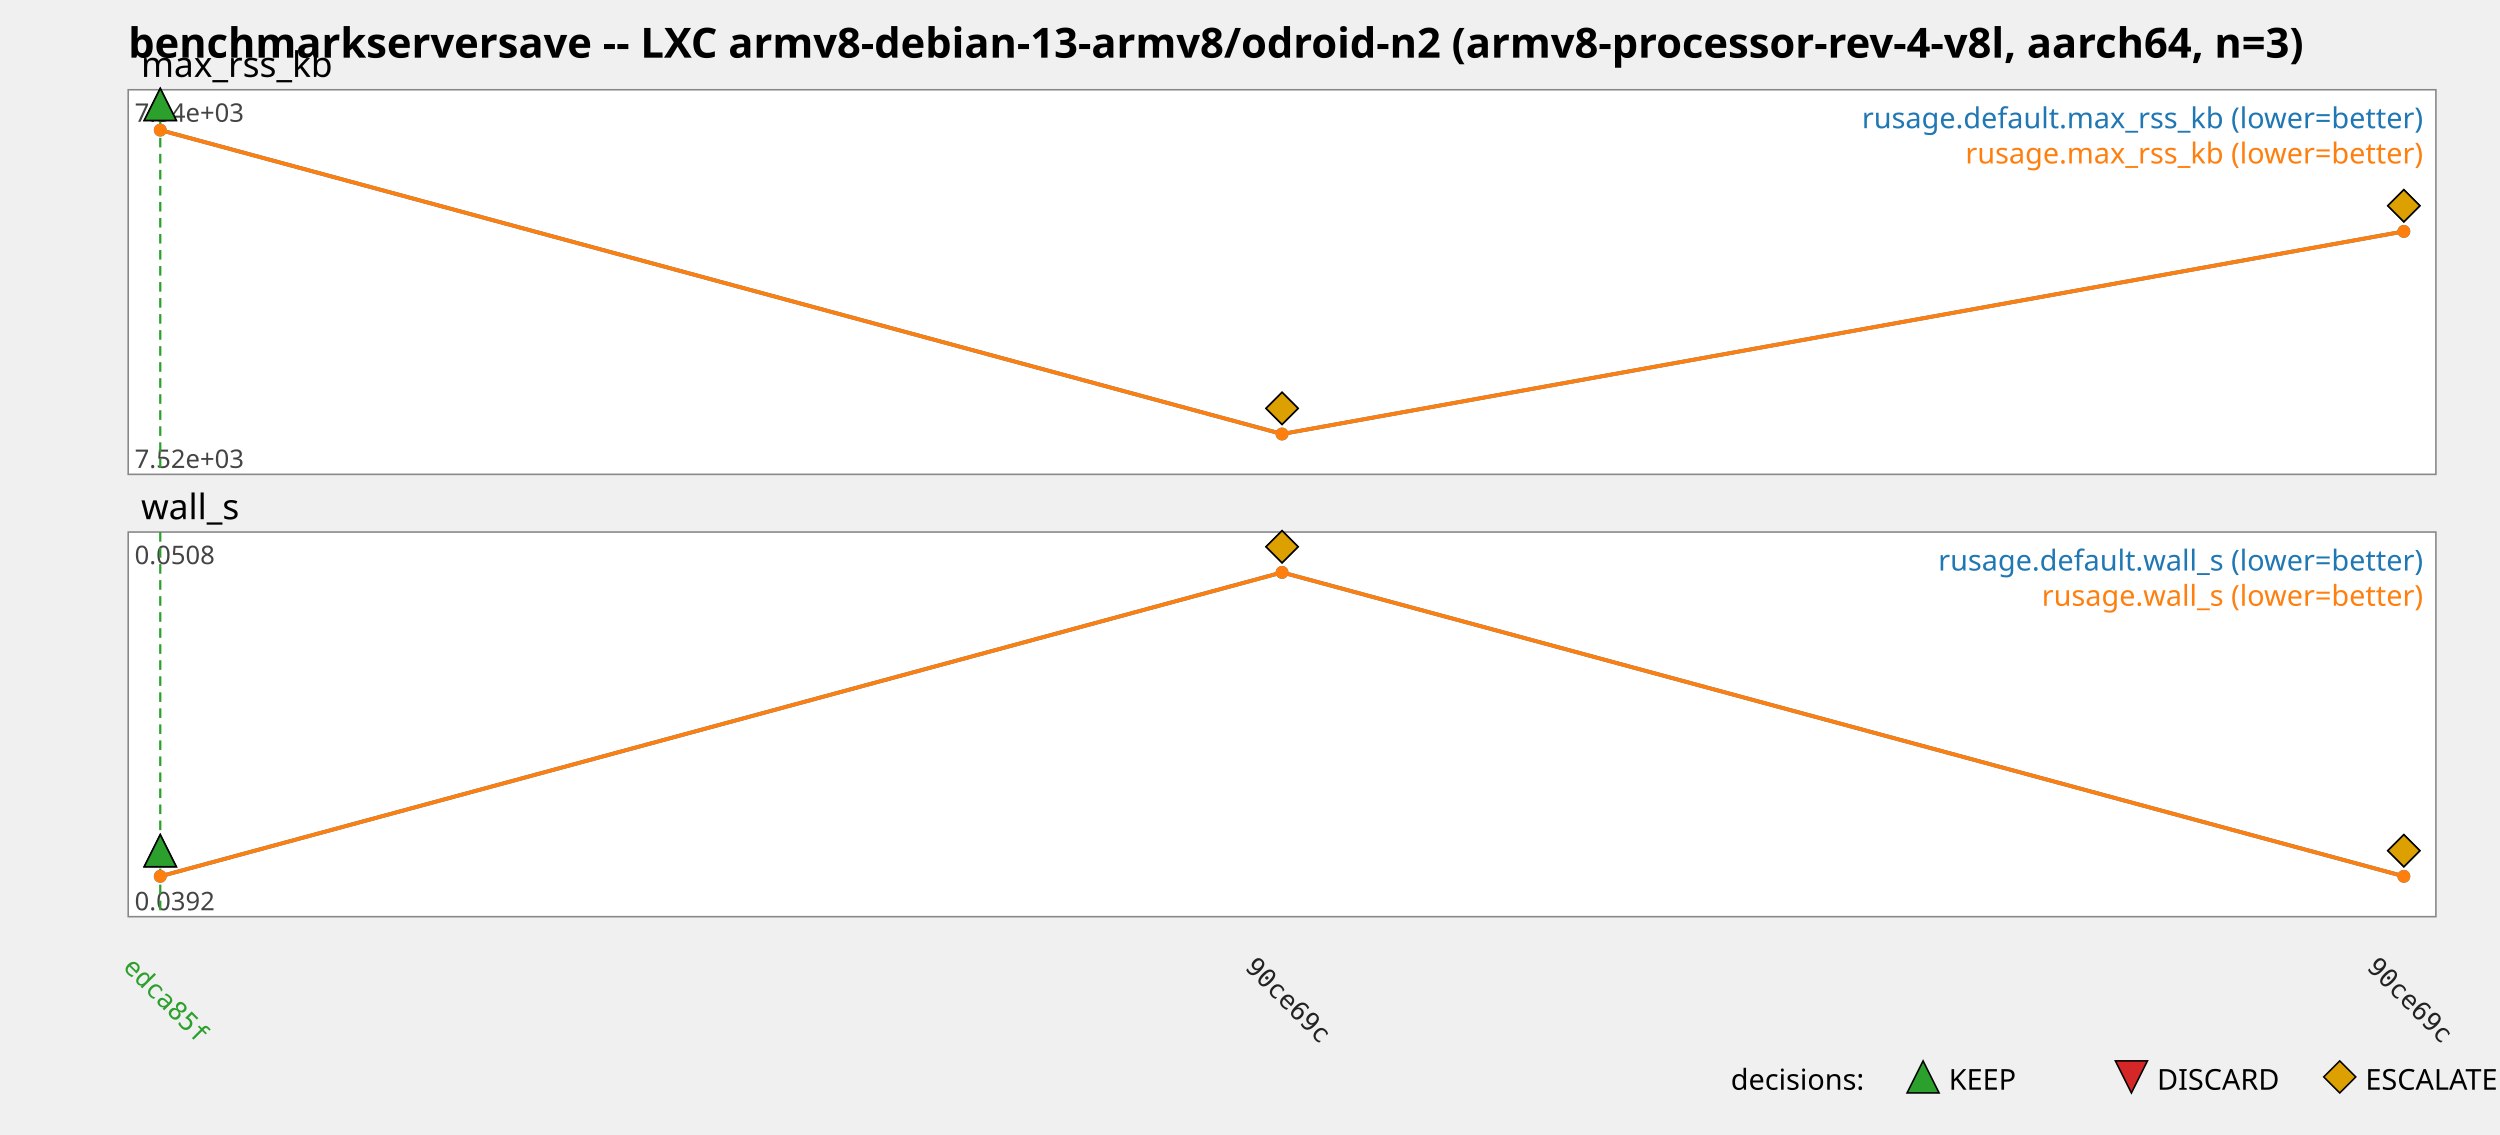
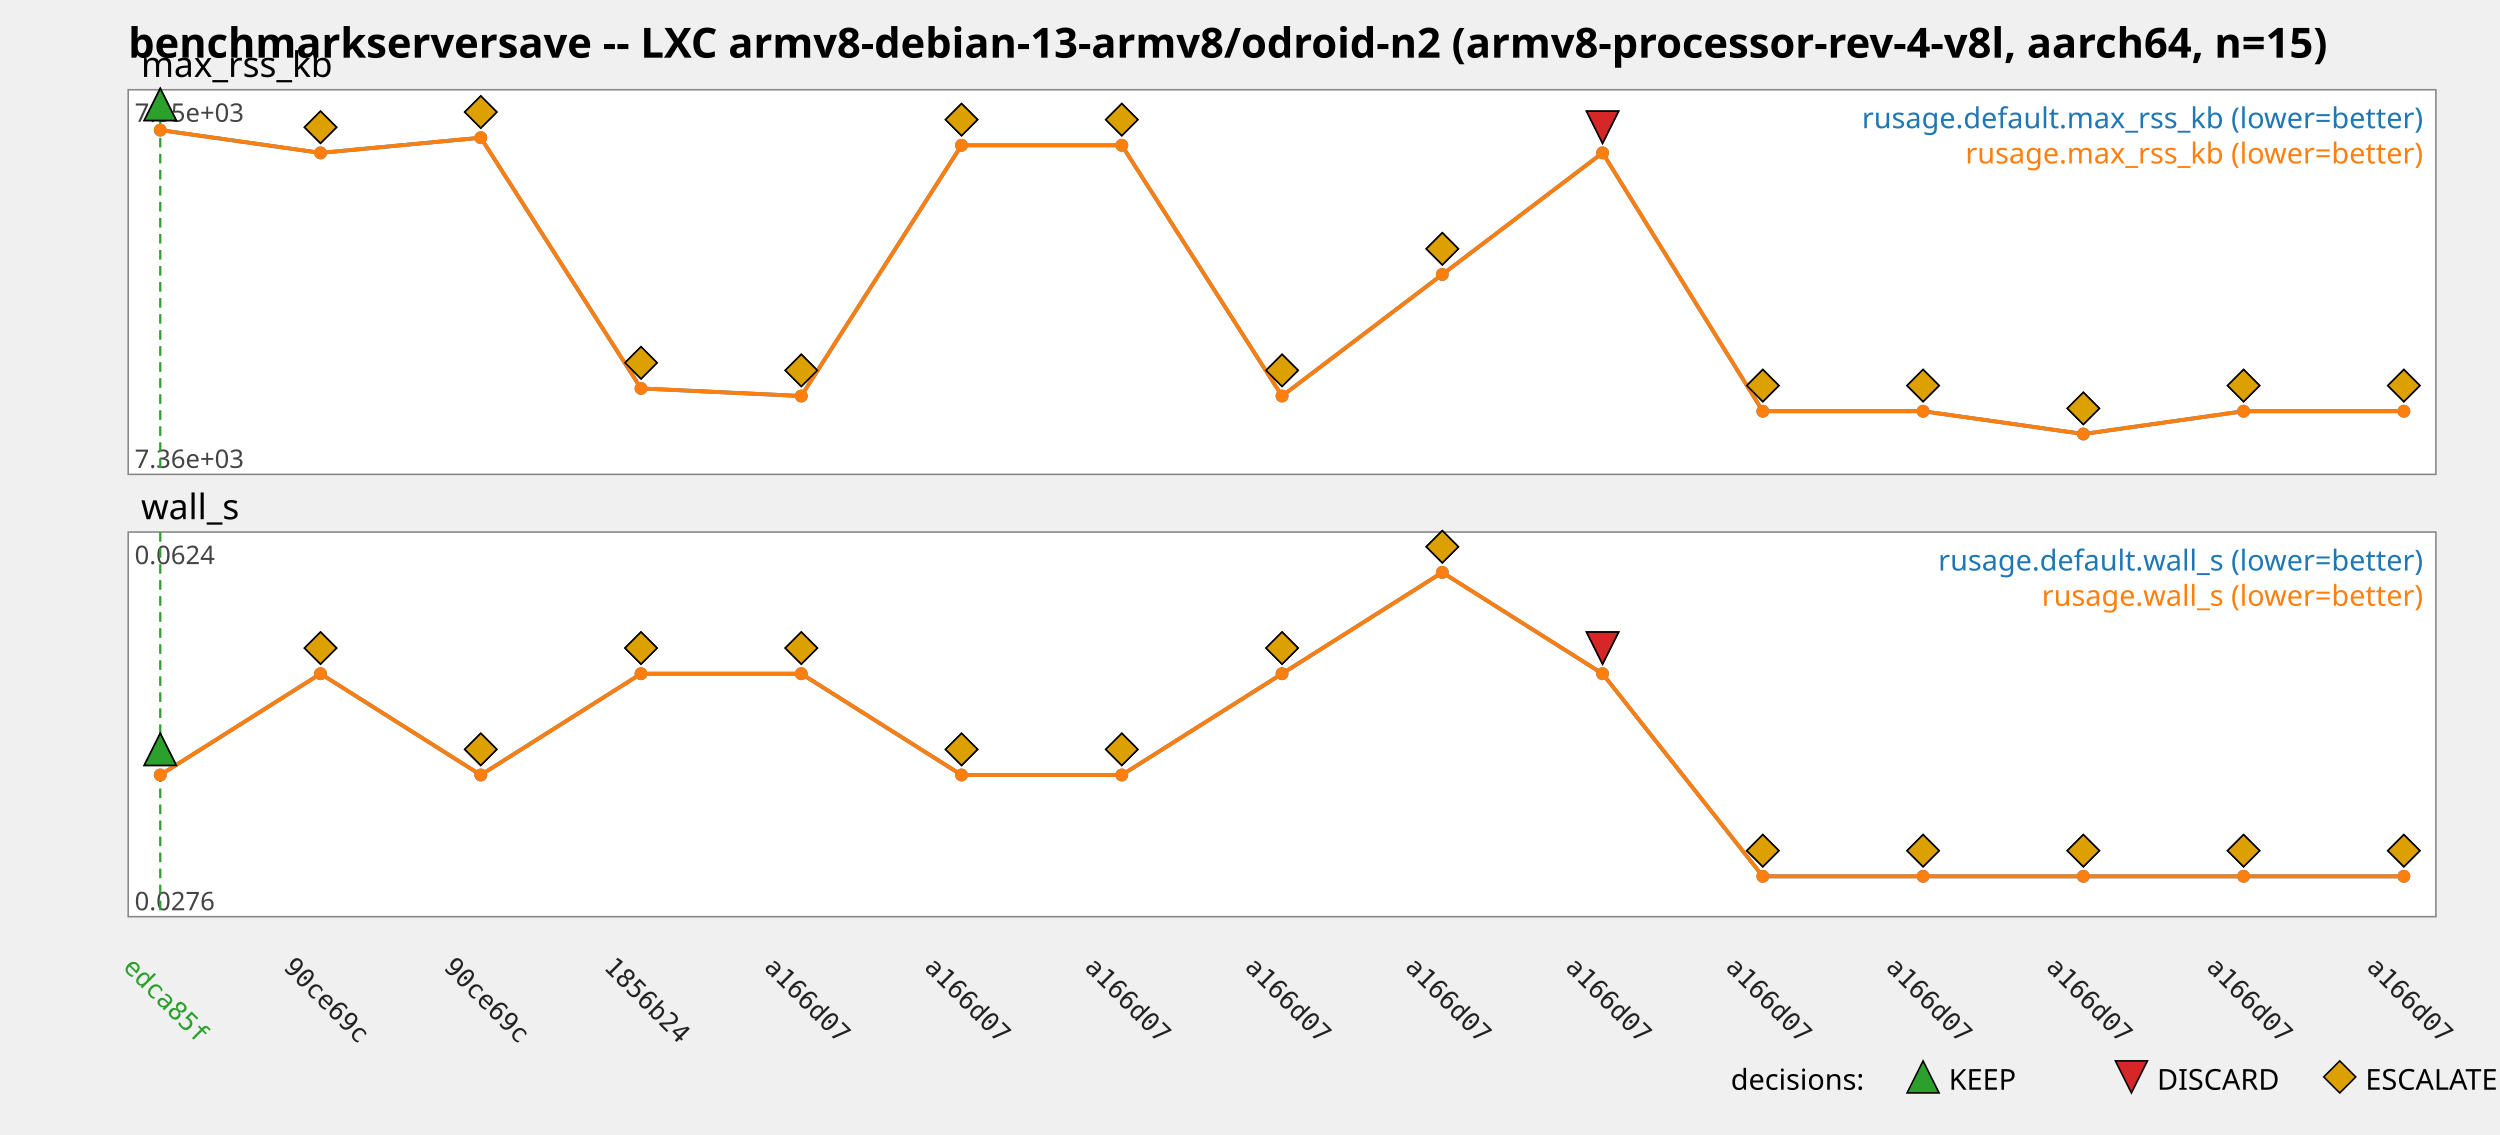
<svg xmlns="http://www.w3.org/2000/svg" version="1.1" width="780" height="354" viewBox="0 0 780 354">
-   <text x="40" y="18" font-size="13" font-family="sans-serif" font-weight="bold">benchmarkserversave -- LXC armv8-debian-13-armv8/odroid-n2 (armv8-processor-rev-4-v8l, aarch64, n=3)</text>
+   <text x="40" y="18" font-size="13" font-family="sans-serif" font-weight="bold">benchmarkserversave -- LXC armv8-debian-13-armv8/odroid-n2 (armv8-processor-rev-4-v8l, aarch64, n=15)</text>
  <g transform="translate(40,28)">
    <rect x="0" y="0" width="720" height="120" fill="white" stroke="#888" stroke-width="0.5" />
    <text x="4" y="-4" font-size="11" font-family="sans-serif">max_rss_kb</text>
-     <text x="2" y="10" font-size="8" fill="#444" font-family="sans-serif">7.54e+03</text>
-     <text x="2" y="118" font-size="8" fill="#444" font-family="sans-serif">7.52e+03</text>
+     <text x="2" y="10" font-size="8" fill="#444" font-family="sans-serif">7.55e+03</text>
+     <text x="2" y="118" font-size="8" fill="#444" font-family="sans-serif">7.36e+03</text>
    <line x1="10.0" y1="0" x2="10.0" y2="120" stroke="#2ca02c" stroke-width="0.7" stroke-dasharray="3,2" />
-     <polyline points="10.0,12.59 360.0,107.41 710.0,44.20" fill="none" stroke="#1f77b4" stroke-width="1.2" />
+     <polyline points="10.0,12.59 60.0,19.70 110.0,14.96 160.0,93.19 210.0,95.56 260.0,17.33 310.0,17.33 360.0,95.56 410.0,57.63 460.0,19.70 510.0,100.30 560.0,100.30 610.0,107.41 660.0,100.30 710.0,100.30" fill="none" stroke="#1f77b4" stroke-width="1.2" />
    <circle cx="10.0" cy="12.59" r="2" fill="#1f77b4" />
    <polygon points="10.0,-0.414 5.0,9.586 15.0,9.586" fill="#2ca02c" stroke="black" stroke-width="0.5" />
-     <circle cx="360.0" cy="107.41" r="2" fill="#1f77b4" />
-     <polygon points="360.0,94.414 365.0,99.414 360.0,104.414 355.0,99.414" fill="#dca100" stroke="black" stroke-width="0.5" />
-     <circle cx="710.0" cy="44.20" r="2" fill="#1f77b4" />
-     <polygon points="710.0,31.195 715.0,36.195 710.0,41.195 705.0,36.195" fill="#dca100" stroke="black" stroke-width="0.5" />
+     <circle cx="60.0" cy="19.70" r="2" fill="#1f77b4" />
+     <polygon points="60.0,6.698 65.0,11.698 60.0,16.698 55.0,11.698" fill="#dca100" stroke="black" stroke-width="0.5" />
+     <circle cx="110.0" cy="14.96" r="2" fill="#1f77b4" />
+     <polygon points="110.0,1.957 115.0,6.957 110.0,11.957 105.0,6.957" fill="#dca100" stroke="black" stroke-width="0.5" />
+     <circle cx="160.0" cy="93.19" r="2" fill="#1f77b4" />
+     <polygon points="160.0,80.19 165.0,85.19 160.0,90.19 155.0,85.19" fill="#dca100" stroke="black" stroke-width="0.5" />
+     <circle cx="210.0" cy="95.56" r="2" fill="#1f77b4" />
+     <polygon points="210.0,82.56 215.0,87.56 210.0,92.56 205.0,87.56" fill="#dca100" stroke="black" stroke-width="0.5" />
+     <circle cx="260.0" cy="17.33" r="2" fill="#1f77b4" />
+     <polygon points="260.0,4.328 265.0,9.328 260.0,14.328 255.0,9.328" fill="#dca100" stroke="black" stroke-width="0.5" />
+     <circle cx="310.0" cy="17.33" r="2" fill="#1f77b4" />
+     <polygon points="310.0,4.328 315.0,9.328 310.0,14.328 305.0,9.328" fill="#dca100" stroke="black" stroke-width="0.5" />
+     <circle cx="360.0" cy="95.56" r="2" fill="#1f77b4" />
+     <polygon points="360.0,82.56 365.0,87.56 360.0,92.56 355.0,87.56" fill="#dca100" stroke="black" stroke-width="0.5" />
+     <circle cx="410.0" cy="57.63" r="2" fill="#1f77b4" />
+     <polygon points="410.0,44.629 415.0,49.629 410.0,54.629 405.0,49.629" fill="#dca100" stroke="black" stroke-width="0.5" />
+     <circle cx="460.0" cy="19.70" r="2" fill="#1f77b4" />
+     <polygon points="460,16.698 455,6.698 465,6.698" fill="#d62728" stroke="black" stroke-width="0.5" />
+     <circle cx="510.0" cy="100.30" r="2" fill="#1f77b4" />
+     <polygon points="510.0,87.302 515.0,92.302 510.0,97.302 505.0,92.302" fill="#dca100" stroke="black" stroke-width="0.5" />
+     <circle cx="560.0" cy="100.30" r="2" fill="#1f77b4" />
+     <polygon points="560.0,87.302 565.0,92.302 560.0,97.302 555.0,92.302" fill="#dca100" stroke="black" stroke-width="0.5" />
+     <circle cx="610.0" cy="107.41" r="2" fill="#1f77b4" />
+     <polygon points="610.0,94.414 615.0,99.414 610.0,104.414 605.0,99.414" fill="#dca100" stroke="black" stroke-width="0.5" />
+     <circle cx="660.0" cy="100.30" r="2" fill="#1f77b4" />
+     <polygon points="660.0,87.302 665.0,92.302 660.0,97.302 655.0,92.302" fill="#dca100" stroke="black" stroke-width="0.5" />
+     <circle cx="710.0" cy="100.30" r="2" fill="#1f77b4" />
+     <polygon points="710.0,87.302 715.0,92.302 710.0,97.302 705.0,92.302" fill="#dca100" stroke="black" stroke-width="0.5" />
    <text x="716" y="12" font-size="9" text-anchor="end" fill="#1f77b4" font-family="sans-serif">rusage.default.max_rss_kb (lower=better)</text>
-     <polyline points="10.0,12.59 360.0,107.41 710.0,44.20" fill="none" stroke="#ff7f0e" stroke-width="1.2" />
+     <polyline points="10.0,12.59 60.0,19.70 110.0,14.96 160.0,93.19 210.0,95.56 260.0,17.33 310.0,17.33 360.0,95.56 410.0,57.63 460.0,19.70 510.0,100.30 560.0,100.30 610.0,107.41 660.0,100.30 710.0,100.30" fill="none" stroke="#ff7f0e" stroke-width="1.2" />
    <circle cx="10.0" cy="12.59" r="2" fill="#ff7f0e" />
    <polygon points="10.0,-0.414 5.0,9.586 15.0,9.586" fill="#2ca02c" stroke="black" stroke-width="0.5" />
-     <circle cx="360.0" cy="107.41" r="2" fill="#ff7f0e" />
-     <polygon points="360.0,94.414 365.0,99.414 360.0,104.414 355.0,99.414" fill="#dca100" stroke="black" stroke-width="0.5" />
-     <circle cx="710.0" cy="44.20" r="2" fill="#ff7f0e" />
-     <polygon points="710.0,31.195 715.0,36.195 710.0,41.195 705.0,36.195" fill="#dca100" stroke="black" stroke-width="0.5" />
+     <circle cx="60.0" cy="19.70" r="2" fill="#ff7f0e" />
+     <polygon points="60.0,6.698 65.0,11.698 60.0,16.698 55.0,11.698" fill="#dca100" stroke="black" stroke-width="0.5" />
+     <circle cx="110.0" cy="14.96" r="2" fill="#ff7f0e" />
+     <polygon points="110.0,1.957 115.0,6.957 110.0,11.957 105.0,6.957" fill="#dca100" stroke="black" stroke-width="0.5" />
+     <circle cx="160.0" cy="93.19" r="2" fill="#ff7f0e" />
+     <polygon points="160.0,80.19 165.0,85.19 160.0,90.19 155.0,85.19" fill="#dca100" stroke="black" stroke-width="0.5" />
+     <circle cx="210.0" cy="95.56" r="2" fill="#ff7f0e" />
+     <polygon points="210.0,82.56 215.0,87.56 210.0,92.56 205.0,87.56" fill="#dca100" stroke="black" stroke-width="0.5" />
+     <circle cx="260.0" cy="17.33" r="2" fill="#ff7f0e" />
+     <polygon points="260.0,4.328 265.0,9.328 260.0,14.328 255.0,9.328" fill="#dca100" stroke="black" stroke-width="0.5" />
+     <circle cx="310.0" cy="17.33" r="2" fill="#ff7f0e" />
+     <polygon points="310.0,4.328 315.0,9.328 310.0,14.328 305.0,9.328" fill="#dca100" stroke="black" stroke-width="0.5" />
+     <circle cx="360.0" cy="95.56" r="2" fill="#ff7f0e" />
+     <polygon points="360.0,82.56 365.0,87.56 360.0,92.56 355.0,87.56" fill="#dca100" stroke="black" stroke-width="0.5" />
+     <circle cx="410.0" cy="57.63" r="2" fill="#ff7f0e" />
+     <polygon points="410.0,44.629 415.0,49.629 410.0,54.629 405.0,49.629" fill="#dca100" stroke="black" stroke-width="0.5" />
+     <circle cx="460.0" cy="19.70" r="2" fill="#ff7f0e" />
+     <polygon points="460,16.698 455,6.698 465,6.698" fill="#d62728" stroke="black" stroke-width="0.5" />
+     <circle cx="510.0" cy="100.30" r="2" fill="#ff7f0e" />
+     <polygon points="510.0,87.302 515.0,92.302 510.0,97.302 505.0,92.302" fill="#dca100" stroke="black" stroke-width="0.5" />
+     <circle cx="560.0" cy="100.30" r="2" fill="#ff7f0e" />
+     <polygon points="560.0,87.302 565.0,92.302 560.0,97.302 555.0,92.302" fill="#dca100" stroke="black" stroke-width="0.5" />
+     <circle cx="610.0" cy="107.41" r="2" fill="#ff7f0e" />
+     <polygon points="610.0,94.414 615.0,99.414 610.0,104.414 605.0,99.414" fill="#dca100" stroke="black" stroke-width="0.5" />
+     <circle cx="660.0" cy="100.30" r="2" fill="#ff7f0e" />
+     <polygon points="660.0,87.302 665.0,92.302 660.0,97.302 655.0,92.302" fill="#dca100" stroke="black" stroke-width="0.5" />
+     <circle cx="710.0" cy="100.30" r="2" fill="#ff7f0e" />
+     <polygon points="710.0,87.302 715.0,92.302 710.0,97.302 705.0,92.302" fill="#dca100" stroke="black" stroke-width="0.5" />
    <text x="716" y="23" font-size="9" text-anchor="end" fill="#ff7f0e" font-family="sans-serif">rusage.max_rss_kb (lower=better)</text>
  </g>
  <g transform="translate(40,166)">
    <rect x="0" y="0" width="720" height="120" fill="white" stroke="#888" stroke-width="0.5" />
    <text x="4" y="-4" font-size="11" font-family="sans-serif">wall_s</text>
-     <text x="2" y="10" font-size="8" fill="#444" font-family="sans-serif">0.0508</text>
-     <text x="2" y="118" font-size="8" fill="#444" font-family="sans-serif">0.0392</text>
+     <text x="2" y="10" font-size="8" fill="#444" font-family="sans-serif">0.0624</text>
+     <text x="2" y="118" font-size="8" fill="#444" font-family="sans-serif">0.0276</text>
    <line x1="10.0" y1="0" x2="10.0" y2="120" stroke="#2ca02c" stroke-width="0.7" stroke-dasharray="3,2" />
-     <polyline points="10.0,107.41 360.0,12.59 710.0,107.41" fill="none" stroke="#1f77b4" stroke-width="1.2" />
-     <circle cx="10.0" cy="107.41" r="2" fill="#1f77b4" />
-     <polygon points="10.0,94.414 5.0,104.414 15.0,104.414" fill="#2ca02c" stroke="black" stroke-width="0.5" />
-     <circle cx="360.0" cy="12.59" r="2" fill="#1f77b4" />
-     <polygon points="360.0,-0.414 365.0,4.586 360.0,9.586 355.0,4.586" fill="#dca100" stroke="black" stroke-width="0.5" />
+     <polyline points="10.0,75.80 60.0,44.20 110.0,75.80 160.0,44.20 210.0,44.20 260.0,75.80 310.0,75.80 360.0,44.20 410.0,12.59 460.0,44.20 510.0,107.41 560.0,107.41 610.0,107.41 660.0,107.41 710.0,107.41" fill="none" stroke="#1f77b4" stroke-width="1.2" />
+     <circle cx="10.0" cy="75.80" r="2" fill="#1f77b4" />
+     <polygon points="10.0,62.805 5.0,72.805 15.0,72.805" fill="#2ca02c" stroke="black" stroke-width="0.5" />
+     <circle cx="60.0" cy="44.20" r="2" fill="#1f77b4" />
+     <polygon points="60.0,31.195 65.0,36.195 60.0,41.195 55.0,36.195" fill="#dca100" stroke="black" stroke-width="0.5" />
+     <circle cx="110.0" cy="75.80" r="2" fill="#1f77b4" />
+     <polygon points="110.0,62.805 115.0,67.805 110.0,72.805 105.0,67.805" fill="#dca100" stroke="black" stroke-width="0.5" />
+     <circle cx="160.0" cy="44.20" r="2" fill="#1f77b4" />
+     <polygon points="160.0,31.195 165.0,36.195 160.0,41.195 155.0,36.195" fill="#dca100" stroke="black" stroke-width="0.5" />
+     <circle cx="210.0" cy="44.20" r="2" fill="#1f77b4" />
+     <polygon points="210.0,31.195 215.0,36.195 210.0,41.195 205.0,36.195" fill="#dca100" stroke="black" stroke-width="0.5" />
+     <circle cx="260.0" cy="75.80" r="2" fill="#1f77b4" />
+     <polygon points="260.0,62.805 265.0,67.805 260.0,72.805 255.0,67.805" fill="#dca100" stroke="black" stroke-width="0.5" />
+     <circle cx="310.0" cy="75.80" r="2" fill="#1f77b4" />
+     <polygon points="310.0,62.805 315.0,67.805 310.0,72.805 305.0,67.805" fill="#dca100" stroke="black" stroke-width="0.5" />
+     <circle cx="360.0" cy="44.20" r="2" fill="#1f77b4" />
+     <polygon points="360.0,31.195 365.0,36.195 360.0,41.195 355.0,36.195" fill="#dca100" stroke="black" stroke-width="0.5" />
+     <circle cx="410.0" cy="12.59" r="2" fill="#1f77b4" />
+     <polygon points="410.0,-0.414 415.0,4.586 410.0,9.586 405.0,4.586" fill="#dca100" stroke="black" stroke-width="0.5" />
+     <circle cx="460.0" cy="44.20" r="2" fill="#1f77b4" />
+     <polygon points="460,41.195 455,31.195 465,31.195" fill="#d62728" stroke="black" stroke-width="0.5" />
+     <circle cx="510.0" cy="107.41" r="2" fill="#1f77b4" />
+     <polygon points="510.0,94.414 515.0,99.414 510.0,104.414 505.0,99.414" fill="#dca100" stroke="black" stroke-width="0.5" />
+     <circle cx="560.0" cy="107.41" r="2" fill="#1f77b4" />
+     <polygon points="560.0,94.414 565.0,99.414 560.0,104.414 555.0,99.414" fill="#dca100" stroke="black" stroke-width="0.5" />
+     <circle cx="610.0" cy="107.41" r="2" fill="#1f77b4" />
+     <polygon points="610.0,94.414 615.0,99.414 610.0,104.414 605.0,99.414" fill="#dca100" stroke="black" stroke-width="0.5" />
+     <circle cx="660.0" cy="107.41" r="2" fill="#1f77b4" />
+     <polygon points="660.0,94.414 665.0,99.414 660.0,104.414 655.0,99.414" fill="#dca100" stroke="black" stroke-width="0.5" />
    <circle cx="710.0" cy="107.41" r="2" fill="#1f77b4" />
    <polygon points="710.0,94.414 715.0,99.414 710.0,104.414 705.0,99.414" fill="#dca100" stroke="black" stroke-width="0.5" />
    <text x="716" y="12" font-size="9" text-anchor="end" fill="#1f77b4" font-family="sans-serif">rusage.default.wall_s (lower=better)</text>
-     <polyline points="10.0,107.41 360.0,12.59 710.0,107.41" fill="none" stroke="#ff7f0e" stroke-width="1.2" />
-     <circle cx="10.0" cy="107.41" r="2" fill="#ff7f0e" />
-     <polygon points="10.0,94.414 5.0,104.414 15.0,104.414" fill="#2ca02c" stroke="black" stroke-width="0.5" />
-     <circle cx="360.0" cy="12.59" r="2" fill="#ff7f0e" />
-     <polygon points="360.0,-0.414 365.0,4.586 360.0,9.586 355.0,4.586" fill="#dca100" stroke="black" stroke-width="0.5" />
+     <polyline points="10.0,75.80 60.0,44.20 110.0,75.80 160.0,44.20 210.0,44.20 260.0,75.80 310.0,75.80 360.0,44.20 410.0,12.59 460.0,44.20 510.0,107.41 560.0,107.41 610.0,107.41 660.0,107.41 710.0,107.41" fill="none" stroke="#ff7f0e" stroke-width="1.2" />
+     <circle cx="10.0" cy="75.80" r="2" fill="#ff7f0e" />
+     <polygon points="10.0,62.805 5.0,72.805 15.0,72.805" fill="#2ca02c" stroke="black" stroke-width="0.5" />
+     <circle cx="60.0" cy="44.20" r="2" fill="#ff7f0e" />
+     <polygon points="60.0,31.195 65.0,36.195 60.0,41.195 55.0,36.195" fill="#dca100" stroke="black" stroke-width="0.5" />
+     <circle cx="110.0" cy="75.80" r="2" fill="#ff7f0e" />
+     <polygon points="110.0,62.805 115.0,67.805 110.0,72.805 105.0,67.805" fill="#dca100" stroke="black" stroke-width="0.5" />
+     <circle cx="160.0" cy="44.20" r="2" fill="#ff7f0e" />
+     <polygon points="160.0,31.195 165.0,36.195 160.0,41.195 155.0,36.195" fill="#dca100" stroke="black" stroke-width="0.5" />
+     <circle cx="210.0" cy="44.20" r="2" fill="#ff7f0e" />
+     <polygon points="210.0,31.195 215.0,36.195 210.0,41.195 205.0,36.195" fill="#dca100" stroke="black" stroke-width="0.5" />
+     <circle cx="260.0" cy="75.80" r="2" fill="#ff7f0e" />
+     <polygon points="260.0,62.805 265.0,67.805 260.0,72.805 255.0,67.805" fill="#dca100" stroke="black" stroke-width="0.5" />
+     <circle cx="310.0" cy="75.80" r="2" fill="#ff7f0e" />
+     <polygon points="310.0,62.805 315.0,67.805 310.0,72.805 305.0,67.805" fill="#dca100" stroke="black" stroke-width="0.5" />
+     <circle cx="360.0" cy="44.20" r="2" fill="#ff7f0e" />
+     <polygon points="360.0,31.195 365.0,36.195 360.0,41.195 355.0,36.195" fill="#dca100" stroke="black" stroke-width="0.5" />
+     <circle cx="410.0" cy="12.59" r="2" fill="#ff7f0e" />
+     <polygon points="410.0,-0.414 415.0,4.586 410.0,9.586 405.0,4.586" fill="#dca100" stroke="black" stroke-width="0.5" />
+     <circle cx="460.0" cy="44.20" r="2" fill="#ff7f0e" />
+     <polygon points="460,41.195 455,31.195 465,31.195" fill="#d62728" stroke="black" stroke-width="0.5" />
+     <circle cx="510.0" cy="107.41" r="2" fill="#ff7f0e" />
+     <polygon points="510.0,94.414 515.0,99.414 510.0,104.414 505.0,99.414" fill="#dca100" stroke="black" stroke-width="0.5" />
+     <circle cx="560.0" cy="107.41" r="2" fill="#ff7f0e" />
+     <polygon points="560.0,94.414 565.0,99.414 560.0,104.414 555.0,99.414" fill="#dca100" stroke="black" stroke-width="0.5" />
+     <circle cx="610.0" cy="107.41" r="2" fill="#ff7f0e" />
+     <polygon points="610.0,94.414 615.0,99.414 610.0,104.414 605.0,99.414" fill="#dca100" stroke="black" stroke-width="0.5" />
+     <circle cx="660.0" cy="107.41" r="2" fill="#ff7f0e" />
+     <polygon points="660.0,94.414 665.0,99.414 660.0,104.414 655.0,99.414" fill="#dca100" stroke="black" stroke-width="0.5" />
    <circle cx="710.0" cy="107.41" r="2" fill="#ff7f0e" />
    <polygon points="710.0,94.414 715.0,99.414 710.0,104.414 705.0,99.414" fill="#dca100" stroke="black" stroke-width="0.5" />
    <text x="716" y="23" font-size="9" text-anchor="end" fill="#ff7f0e" font-family="sans-serif">rusage.wall_s (lower=better)</text>
  </g>
  <g transform="translate(40,304)">
    <text x="10.0" y="10" font-size="8" fill="#2ca02c" text-anchor="middle" font-family="monospace" transform="rotate(45 10.0 10)">edca85f</text>
-     <text x="360.0" y="10" font-size="8" fill="#222" text-anchor="middle" font-family="monospace" transform="rotate(45 360.0 10)">90ce69c</text>
-     <text x="710.0" y="10" font-size="8" fill="#222" text-anchor="middle" font-family="monospace" transform="rotate(45 710.0 10)">90ce69c</text>
+     <text x="60.0" y="10" font-size="8" fill="#222" text-anchor="middle" font-family="monospace" transform="rotate(45 60.0 10)">90ce69c</text>
+     <text x="110.0" y="10" font-size="8" fill="#222" text-anchor="middle" font-family="monospace" transform="rotate(45 110.0 10)">90ce69c</text>
+     <text x="160.0" y="10" font-size="8" fill="#222" text-anchor="middle" font-family="monospace" transform="rotate(45 160.0 10)">1856b24</text>
+     <text x="210.0" y="10" font-size="8" fill="#222" text-anchor="middle" font-family="monospace" transform="rotate(45 210.0 10)">a166d07</text>
+     <text x="260.0" y="10" font-size="8" fill="#222" text-anchor="middle" font-family="monospace" transform="rotate(45 260.0 10)">a166d07</text>
+     <text x="310.0" y="10" font-size="8" fill="#222" text-anchor="middle" font-family="monospace" transform="rotate(45 310.0 10)">a166d07</text>
+     <text x="360.0" y="10" font-size="8" fill="#222" text-anchor="middle" font-family="monospace" transform="rotate(45 360.0 10)">a166d07</text>
+     <text x="410.0" y="10" font-size="8" fill="#222" text-anchor="middle" font-family="monospace" transform="rotate(45 410.0 10)">a166d07</text>
+     <text x="460.0" y="10" font-size="8" fill="#222" text-anchor="middle" font-family="monospace" transform="rotate(45 460.0 10)">a166d07</text>
+     <text x="510.0" y="10" font-size="8" fill="#222" text-anchor="middle" font-family="monospace" transform="rotate(45 510.0 10)">a166d07</text>
+     <text x="560.0" y="10" font-size="8" fill="#222" text-anchor="middle" font-family="monospace" transform="rotate(45 560.0 10)">a166d07</text>
+     <text x="610.0" y="10" font-size="8" fill="#222" text-anchor="middle" font-family="monospace" transform="rotate(45 610.0 10)">a166d07</text>
+     <text x="660.0" y="10" font-size="8" fill="#222" text-anchor="middle" font-family="monospace" transform="rotate(45 660.0 10)">a166d07</text>
+     <text x="710.0" y="10" font-size="8" fill="#222" text-anchor="middle" font-family="monospace" transform="rotate(45 710.0 10)">a166d07</text>
  </g>
  <g transform="translate(540,340)">
    <text x="0" y="0" font-size="9" font-family="sans-serif">decisions:</text>
    <polygon points="60,-9 55,1 65,1" fill="#2ca02c" stroke="black" stroke-width="0.5" />
    <text x="68" y="0" font-size="9" font-family="sans-serif">KEEP</text>
    <polygon points="125,1 120,-9 130,-9" fill="#d62728" stroke="black" stroke-width="0.5" />
    <text x="133" y="0" font-size="9" font-family="sans-serif">DISCARD</text>
    <polygon points="190,-9 195,-4 190,1 185,-4" fill="#dca100" stroke="black" stroke-width="0.5" />
    <text x="198" y="0" font-size="9" font-family="sans-serif">ESCALATE</text>
  </g>
</svg>
